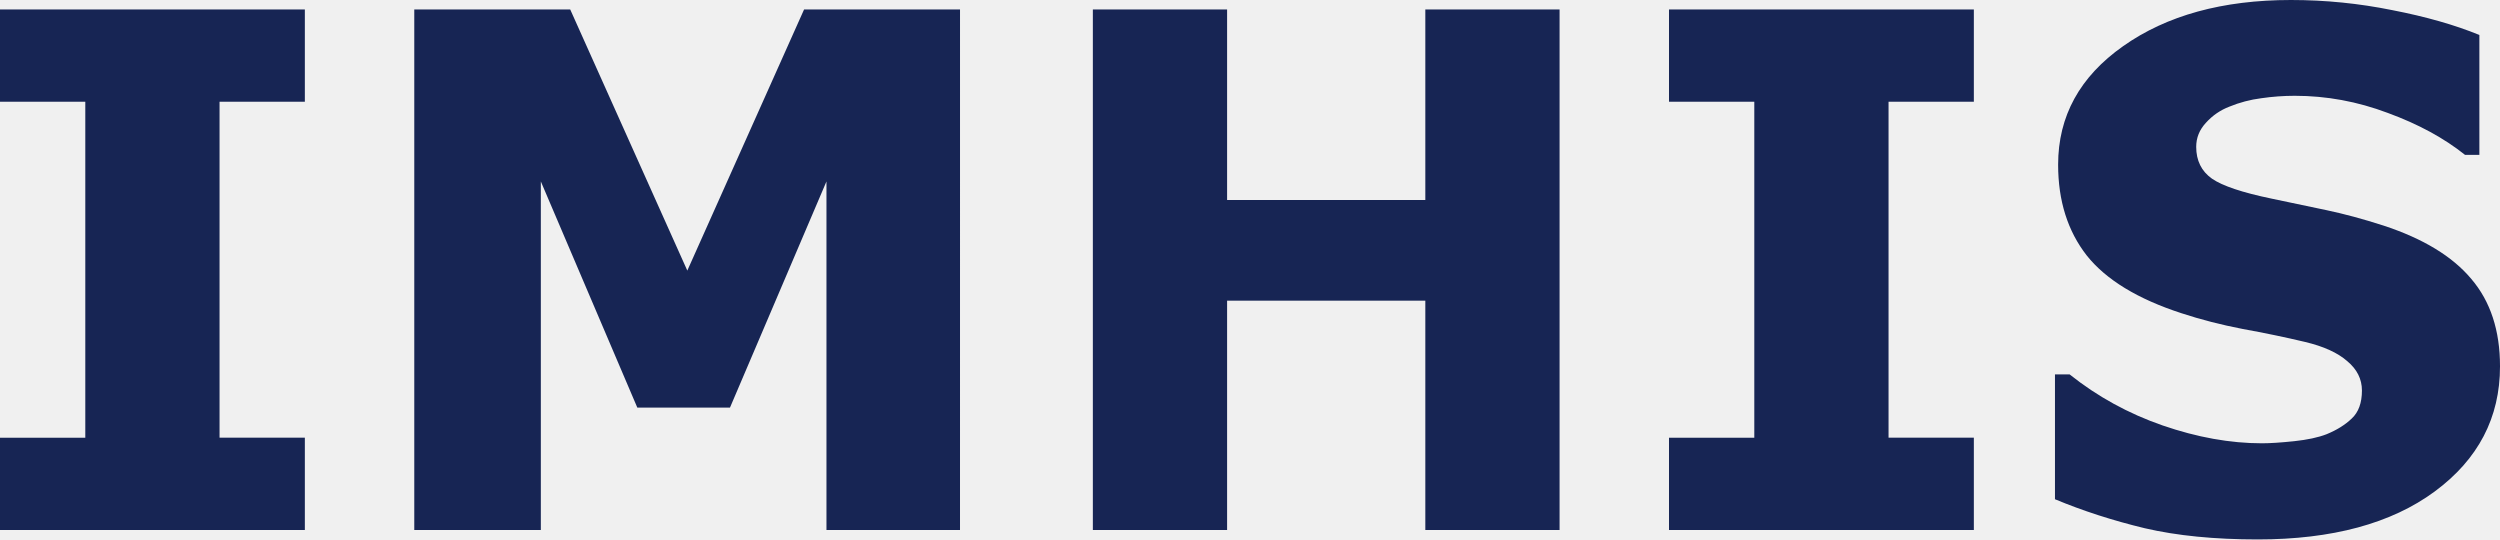
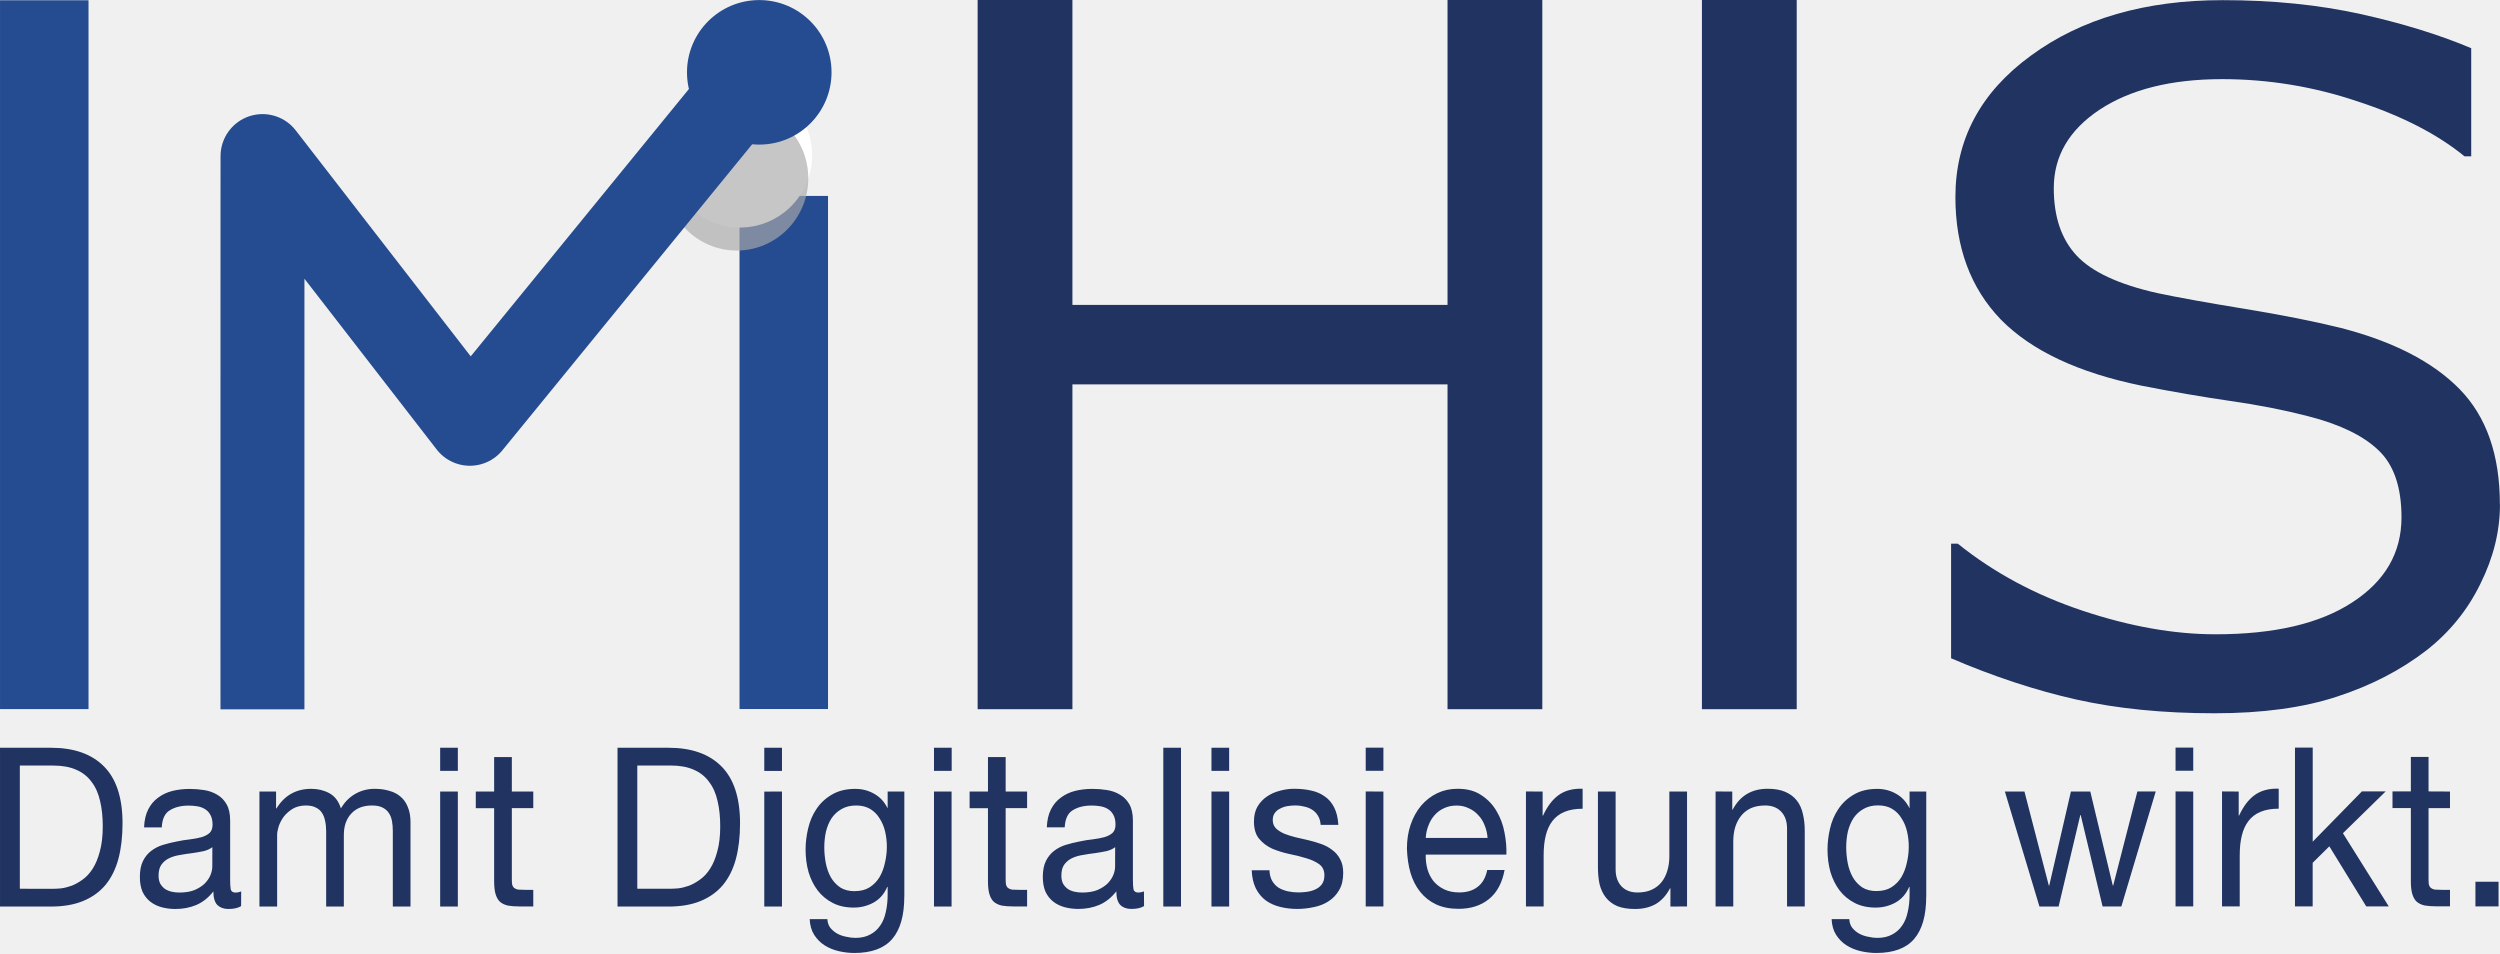
- <svg xmlns="http://www.w3.org/2000/svg" viewBox="0 0 251.402 54.246" version="1.1" id="svg2" width="251.402" height="54.246">
-   <defs id="defs2" />
-   <style id="style1">
-     .brand { font-family: 'Inter', sans-serif; font-weight: 800; font-size: 72px; fill: #172554; }
-     .claim { font-family: 'Inter', sans-serif; font-weight: 500; font-size: 22px; fill: #1e4fd6; }
-   </style>
-   <g id="g5" style="display:inline" transform="translate(-1.5687943e-4)">
-     <path d="M 30.656,53.297 H 1.5687943e-4 v -9.281 H 8.578 V 10.23 H 1.5687943e-4 V 0.949 H 30.656 V 10.23 h -8.578 v 33.785 h 8.578 z m 65.883,0 H 83.11 V 18.246 L 73.406,40.992 H 64.09 L 54.387,18.246 V 53.297 H 41.66 V 0.949 H 57.34 L 69.117,27.211 80.86,0.949 h 15.68 z m 60.293,0 h -13.5 v -23.062 h -19.934 v 23.062 h -13.5 V 0.949 h 13.5 V 20.109 h 19.934 V 0.949 h 13.5 z m 41.66,0 h -30.656 v -9.281 h 8.578 V 10.23 h -8.578 V 0.949 h 30.656 V 10.23 h -8.578 v 33.785 h 8.578 z M 251.403,36.844 q 0,7.734 -6.574,12.586 -6.539,4.816 -17.789,4.816 -6.504,0 -11.355,-1.125 -4.816,-1.16 -9.035,-2.918 V 37.652 h 1.477 q 4.184,3.34 9.352,5.133 5.203,1.793 9.984,1.793 1.23,0 3.234,-0.211 2.004,-0.211 3.27,-0.703 1.547,-0.633 2.531,-1.582 1.02,-0.949 1.02,-2.812 0,-1.723 -1.477,-2.953 -1.441,-1.266 -4.254,-1.934 -2.953,-0.703 -6.258,-1.301 -3.27,-0.633 -6.152,-1.582 -6.609,-2.145 -9.527,-5.801 -2.883,-3.691 -2.883,-9.141 0,-7.313 6.539,-11.918 Q 220.078,0 230.379,0 q 5.168,0 10.195,1.02 5.062,0.984 8.754,2.496 v 12.059 h -1.441 q -3.164,-2.531 -7.77,-4.219 -4.57,-1.723 -9.352,-1.723 -1.688,0 -3.375,0.246 -1.652,0.211 -3.199,0.844 -1.371,0.527 -2.355,1.617 -0.984,1.055 -0.984,2.426 0,2.074 1.582,3.199 1.582,1.09 5.977,2.004 2.883,0.598 5.52,1.16 2.672,0.562 5.73,1.547 6.012,1.969 8.859,5.379 2.883,3.375 2.883,8.789 z" id="text1-8-9" style="font-weight:800;font-size:72px;font-family:Inter, sans-serif;fill:#172554" class="brand" aria-label="IMHIS" />
+ <svg xmlns="http://www.w3.org/2000/svg" width="47.738mm" height="18.198mm" viewBox="0 0 47.738 18.198" version="1.1" id="svg1">
+   <defs id="defs1" />
+   <g id="layer1" transform="translate(-50.22171,-84.25884)">
+     <path style="font-size:19.008px;font-family:Inter, Manrope, system-ui, '-apple-system', 'Segoe UI', Roboto, 'Helvetica Neue', Arial, sans-serif;-inkscape-font-specification:'Inter, Manrope, system-ui, -apple-system, Segoe UI, Roboto, Helvetica Neue, Arial, sans-serif, Normal';letter-spacing:0px;fill:#203361;stroke-width:0.264" d="m 68.738,84.445 v 13.572 h 1.806 v -6.216 h 7.147 v 6.216 h 1.806 V 84.445 h -1.806 v 5.835 H 70.544 V 84.445 Z m 13.8,0 v 13.572 h 1.806 V 84.445 Z" id="text1-8-9-1-2-0-7" class="brand" transform="scale(1.002208,0.9977968)" aria-label="HI" />
+     <path style="font-size:4.111px;font-family:Inter, Manrope, system-ui, '-apple-system', 'Segoe UI', Roboto, 'Helvetica Neue', Arial, sans-serif;-inkscape-font-specification:'Inter, Manrope, system-ui, -apple-system, Segoe UI, Roboto, Helvetica Neue, Arial, sans-serif';letter-spacing:0.037px;fill:#203361;stroke-width:0.256" d="m 52.276,97.985 v -2.277 h 0.658 q 0.271,0 0.456,0.078 0.185,0.074 0.3,0.222 0.119,0.144 0.169,0.354 0.053,0.206 0.053,0.469 0,0.271 -0.058,0.465 -0.053,0.189 -0.14,0.317 -0.086,0.127 -0.197,0.201 -0.107,0.074 -0.218,0.115 -0.111,0.037 -0.21,0.049 -0.099,0.008 -0.164,0.008 z M 51.885,95.379 v 2.935 h 1.007 q 0.366,0 0.633,-0.103 0.267,-0.103 0.44,-0.296 0.173,-0.197 0.255,-0.481 0.082,-0.288 0.082,-0.658 0,-0.707 -0.366,-1.052 -0.366,-0.345 -1.044,-0.345 z m 4.756,2.927 q -0.09,0.053 -0.251,0.053 -0.136,0 -0.218,-0.074 -0.078,-0.078 -0.078,-0.251 -0.144,0.173 -0.337,0.251 -0.189,0.074 -0.411,0.074 -0.144,0 -0.275,-0.033 -0.127,-0.033 -0.222,-0.103 -0.095,-0.07 -0.152,-0.181 -0.053,-0.115 -0.053,-0.275 0,-0.181 0.062,-0.296 0.062,-0.115 0.16,-0.185 0.103,-0.074 0.23,-0.111 0.132,-0.037 0.267,-0.062 0.144,-0.029 0.271,-0.041 0.132,-0.016 0.23,-0.041 0.099,-0.029 0.156,-0.078 0.058,-0.053 0.058,-0.152 0,-0.115 -0.045,-0.185 -0.041,-0.07 -0.111,-0.107 -0.066,-0.037 -0.152,-0.049 -0.082,-0.012 -0.164,-0.012 -0.222,0 -0.37,0.086 -0.148,0.082 -0.16,0.317 h -0.349 q 0.008,-0.197 0.082,-0.333 0.074,-0.136 0.197,-0.218 0.123,-0.086 0.28,-0.123 0.16,-0.037 0.341,-0.037 0.144,0 0.284,0.021 0.144,0.021 0.259,0.086 0.115,0.062 0.185,0.177 0.07,0.115 0.07,0.3 v 1.093 q 0,0.123 0.012,0.181 0.016,0.058 0.099,0.058 0.045,0 0.107,-0.021 z M 56.074,97.216 q -0.066,0.049 -0.173,0.074 -0.107,0.021 -0.226,0.037 -0.115,0.012 -0.234,0.033 -0.119,0.016 -0.214,0.058 -0.095,0.041 -0.156,0.119 -0.058,0.074 -0.058,0.206 0,0.086 0.033,0.148 0.037,0.058 0.09,0.095 0.058,0.037 0.132,0.053 0.074,0.016 0.156,0.016 0.173,0 0.296,-0.045 0.123,-0.049 0.201,-0.119 0.078,-0.074 0.115,-0.156 0.037,-0.086 0.037,-0.16 z m 0.929,-1.028 v 2.125 h 0.349 v -1.324 q 0,-0.062 0.029,-0.152 0.033,-0.095 0.099,-0.181 0.07,-0.086 0.177,-0.148 0.111,-0.062 0.263,-0.062 0.119,0 0.193,0.037 0.078,0.033 0.123,0.099 0.045,0.062 0.062,0.148 0.021,0.086 0.021,0.189 v 1.394 h 0.349 v -1.324 q 0,-0.247 0.148,-0.395 0.148,-0.148 0.407,-0.148 0.127,0 0.206,0.037 0.082,0.037 0.127,0.103 0.045,0.062 0.062,0.148 0.016,0.086 0.016,0.185 v 1.394 h 0.349 v -1.558 q 0,-0.164 -0.053,-0.28 -0.049,-0.119 -0.144,-0.193 -0.09,-0.074 -0.222,-0.107 -0.127,-0.037 -0.288,-0.037 -0.21,0 -0.386,0.095 -0.173,0.095 -0.28,0.267 -0.066,-0.197 -0.226,-0.28 -0.16,-0.082 -0.358,-0.082 -0.448,0 -0.687,0.362 h -0.008 V 96.188 Z m 3.914,-0.382 v -0.428 h -0.349 v 0.428 z m -0.349,0.382 v 2.125 h 0.349 V 96.188 Z m 1.414,0 v -0.637 h -0.349 v 0.637 h -0.362 v 0.308 h 0.362 v 1.352 q 0,0.148 0.029,0.238 0.029,0.09 0.086,0.14 0.062,0.049 0.156,0.07 0.099,0.016 0.234,0.016 h 0.267 V 98.005 h -0.16 q -0.082,0 -0.136,-0.004 -0.049,-0.008 -0.078,-0.029 -0.029,-0.021 -0.041,-0.058 -0.008,-0.037 -0.008,-0.099 v -1.32 h 0.423 V 96.188 Z m 2.475,1.796 v -2.277 h 0.658 q 0.271,0 0.456,0.078 0.185,0.074 0.3,0.222 0.119,0.144 0.169,0.354 0.053,0.206 0.053,0.469 0,0.271 -0.058,0.465 -0.053,0.189 -0.14,0.317 -0.086,0.127 -0.197,0.201 -0.107,0.074 -0.218,0.115 -0.111,0.037 -0.21,0.049 -0.099,0.008 -0.164,0.008 z M 64.067,95.379 v 2.935 h 1.007 q 0.366,0 0.633,-0.103 0.267,-0.103 0.44,-0.296 0.173,-0.197 0.255,-0.481 0.082,-0.288 0.082,-0.658 0,-0.707 -0.366,-1.052 -0.366,-0.345 -1.044,-0.345 z m 3.244,0.428 v -0.428 h -0.349 v 0.428 z m -0.349,0.382 v 2.125 h 0.349 V 96.188 Z m 2.763,1.944 V 96.188 h -0.329 v 0.304 h -0.004 q -0.095,-0.177 -0.263,-0.263 -0.169,-0.09 -0.37,-0.09 -0.275,0 -0.465,0.107 -0.189,0.103 -0.304,0.267 -0.115,0.16 -0.164,0.362 -0.049,0.197 -0.049,0.386 0,0.218 0.058,0.415 0.062,0.193 0.181,0.341 0.119,0.144 0.296,0.23 0.177,0.086 0.415,0.086 0.206,0 0.386,-0.09 0.185,-0.095 0.275,-0.292 h 0.008 v 0.14 q 0,0.177 -0.037,0.325 -0.033,0.148 -0.111,0.251 -0.078,0.107 -0.197,0.164 -0.119,0.062 -0.292,0.062 -0.086,0 -0.181,-0.021 -0.095,-0.016 -0.177,-0.058 -0.078,-0.041 -0.136,-0.107 -0.053,-0.066 -0.058,-0.16 h -0.349 q 0.008,0.173 0.09,0.292 0.082,0.119 0.206,0.193 0.127,0.074 0.28,0.107 0.156,0.033 0.304,0.033 0.51,0 0.748,-0.259 0.238,-0.259 0.238,-0.781 z m -0.978,-0.103 q -0.173,0 -0.288,-0.07 -0.115,-0.074 -0.185,-0.189 -0.07,-0.119 -0.099,-0.263 -0.029,-0.144 -0.029,-0.288 0,-0.152 0.033,-0.292 0.037,-0.14 0.111,-0.247 0.078,-0.107 0.197,-0.169 0.119,-0.066 0.288,-0.066 0.164,0 0.28,0.066 0.115,0.066 0.185,0.177 0.074,0.107 0.107,0.243 0.033,0.136 0.033,0.275 0,0.148 -0.037,0.296 -0.033,0.148 -0.107,0.267 -0.074,0.115 -0.197,0.189 -0.119,0.07 -0.292,0.07 z m 1.912,-2.224 v -0.428 h -0.349 v 0.428 z m -0.349,0.382 v 2.125 H 70.657 V 96.188 Z m 1.414,0 v -0.637 h -0.349 v 0.637 h -0.362 v 0.308 h 0.362 v 1.352 q 0,0.148 0.029,0.238 0.029,0.09 0.086,0.14 0.062,0.049 0.156,0.07 0.099,0.016 0.234,0.016 h 0.267 V 98.005 h -0.16 q -0.082,0 -0.136,-0.004 -0.049,-0.008 -0.078,-0.029 -0.029,-0.021 -0.041,-0.058 -0.008,-0.037 -0.008,-0.099 v -1.32 h 0.423 V 96.188 Z m 2.73,2.117 q -0.09,0.053 -0.251,0.053 -0.136,0 -0.218,-0.074 -0.078,-0.078 -0.078,-0.251 -0.144,0.173 -0.337,0.251 -0.189,0.074 -0.411,0.074 -0.144,0 -0.275,-0.033 -0.127,-0.033 -0.222,-0.103 -0.095,-0.07 -0.152,-0.181 -0.053,-0.115 -0.053,-0.275 0,-0.181 0.062,-0.296 0.062,-0.115 0.16,-0.185 0.103,-0.074 0.23,-0.111 0.132,-0.037 0.267,-0.062 0.144,-0.029 0.271,-0.041 0.132,-0.016 0.23,-0.041 0.099,-0.029 0.156,-0.078 0.058,-0.053 0.058,-0.152 0,-0.115 -0.045,-0.185 -0.041,-0.07 -0.111,-0.107 -0.066,-0.037 -0.152,-0.049 -0.082,-0.012 -0.164,-0.012 -0.222,0 -0.37,0.086 -0.148,0.082 -0.16,0.317 H 72.536 q 0.008,-0.197 0.082,-0.333 0.074,-0.136 0.197,-0.218 0.123,-0.086 0.28,-0.123 0.16,-0.037 0.341,-0.037 0.144,0 0.284,0.021 0.144,0.021 0.259,0.086 0.115,0.062 0.185,0.177 0.07,0.115 0.07,0.3 v 1.093 q 0,0.123 0.012,0.181 0.016,0.058 0.099,0.058 0.045,0 0.107,-0.021 z M 73.884,97.216 q -0.066,0.049 -0.173,0.074 -0.107,0.021 -0.226,0.037 -0.115,0.012 -0.234,0.033 -0.119,0.016 -0.214,0.058 -0.095,0.041 -0.156,0.119 -0.058,0.074 -0.058,0.206 0,0.086 0.033,0.148 0.037,0.058 0.09,0.095 0.058,0.037 0.132,0.053 0.074,0.016 0.156,0.016 0.173,0 0.296,-0.045 0.123,-0.049 0.201,-0.119 0.078,-0.074 0.115,-0.156 0.037,-0.086 0.037,-0.16 z m 0.95,-1.838 v 2.935 h 0.349 v -2.935 z m 1.299,0.428 v -0.428 h -0.349 v 0.428 z m -0.349,0.382 v 2.125 h 0.349 V 96.188 Z m 1.143,1.455 h -0.349 q 0.008,0.197 0.082,0.337 0.074,0.136 0.197,0.222 0.123,0.082 0.284,0.119 0.16,0.037 0.337,0.037 0.16,0 0.321,-0.033 0.164,-0.029 0.292,-0.107 0.132,-0.078 0.21,-0.206 0.082,-0.127 0.082,-0.321 0,-0.152 -0.062,-0.255 -0.058,-0.103 -0.156,-0.169 -0.095,-0.07 -0.222,-0.111 -0.123,-0.041 -0.255,-0.07 -0.123,-0.029 -0.247,-0.053 -0.123,-0.029 -0.222,-0.066 -0.099,-0.041 -0.164,-0.099 -0.062,-0.062 -0.062,-0.152 0,-0.082 0.041,-0.132 0.041,-0.053 0.107,-0.082 0.066,-0.033 0.144,-0.045 0.082,-0.012 0.16,-0.012 0.086,0 0.169,0.021 0.086,0.016 0.156,0.058 0.07,0.041 0.115,0.111 0.045,0.066 0.053,0.169 h 0.349 q -0.012,-0.193 -0.082,-0.321 -0.07,-0.132 -0.189,-0.206 -0.115,-0.078 -0.267,-0.107 -0.152,-0.033 -0.333,-0.033 -0.14,0 -0.284,0.037 -0.14,0.033 -0.255,0.107 -0.111,0.07 -0.185,0.185 -0.07,0.115 -0.07,0.275 0,0.206 0.103,0.321 0.103,0.115 0.255,0.181 0.156,0.062 0.337,0.099 0.181,0.033 0.333,0.078 0.156,0.041 0.259,0.111 0.103,0.07 0.103,0.206 0,0.099 -0.049,0.164 -0.049,0.062 -0.127,0.095 -0.074,0.033 -0.164,0.045 -0.09,0.012 -0.173,0.012 -0.107,0 -0.21,-0.021 -0.099,-0.021 -0.181,-0.066 -0.078,-0.049 -0.127,-0.127 -0.049,-0.082 -0.053,-0.197 z m 2.249,-1.838 v -0.428 h -0.349 v 0.428 z m -0.349,0.382 v 2.125 h 0.349 V 96.188 Z m 2.405,0.859 h -1.221 q 0.008,-0.123 0.053,-0.23 0.045,-0.111 0.123,-0.193 0.078,-0.082 0.185,-0.127 0.111,-0.049 0.247,-0.049 0.132,0 0.238,0.049 0.111,0.045 0.189,0.127 0.082,0.078 0.127,0.189 0.049,0.111 0.058,0.234 z m 0.337,0.592 h -0.345 q -0.045,0.21 -0.189,0.312 -0.14,0.103 -0.362,0.103 -0.173,0 -0.3,-0.058 -0.127,-0.058 -0.21,-0.152 -0.082,-0.099 -0.119,-0.222 -0.037,-0.127 -0.033,-0.267 h 1.591 q 0.008,-0.193 -0.037,-0.407 -0.041,-0.214 -0.156,-0.395 -0.111,-0.181 -0.3,-0.296 -0.185,-0.119 -0.469,-0.119 -0.218,0 -0.403,0.082 -0.181,0.082 -0.317,0.23 -0.132,0.148 -0.206,0.349 -0.074,0.201 -0.074,0.444 0.008,0.243 0.07,0.448 0.066,0.206 0.193,0.354 0.127,0.148 0.312,0.23 0.189,0.082 0.444,0.082 0.362,0 0.6,-0.181 0.238,-0.181 0.308,-0.539 z m 0.419,-1.451 v 2.125 h 0.349 v -0.946 q 0,-0.206 0.041,-0.362 0.041,-0.16 0.132,-0.271 0.09,-0.111 0.238,-0.169 0.148,-0.058 0.358,-0.058 v -0.37 q -0.284,-0.008 -0.469,0.115 -0.185,0.123 -0.312,0.382 h -0.008 V 96.188 Z m 3.178,2.125 V 96.188 h -0.349 v 1.2 q 0,0.144 -0.041,0.267 -0.037,0.119 -0.115,0.21 -0.078,0.09 -0.197,0.14 -0.115,0.049 -0.275,0.049 -0.201,0 -0.317,-0.115 -0.115,-0.115 -0.115,-0.312 V 96.188 h -0.349 v 1.398 q 0,0.173 0.033,0.317 0.037,0.14 0.123,0.243 0.086,0.103 0.226,0.16 0.14,0.053 0.349,0.053 0.234,0 0.407,-0.09 0.173,-0.095 0.284,-0.292 h 0.008 v 0.337 z m 0.563,-2.125 v 2.125 h 0.349 v -1.2 q 0,-0.144 0.037,-0.263 0.041,-0.123 0.119,-0.214 0.078,-0.09 0.193,-0.14 0.119,-0.049 0.28,-0.049 0.201,0 0.317,0.115 0.115,0.115 0.115,0.312 v 1.439 h 0.349 v -1.398 q 0,-0.173 -0.037,-0.312 -0.033,-0.144 -0.119,-0.247 -0.086,-0.103 -0.226,-0.16 -0.14,-0.058 -0.349,-0.058 -0.473,0 -0.691,0.386 h -0.008 V 96.188 Z m 4.156,1.944 V 96.188 h -0.329 v 0.304 h -0.004 q -0.095,-0.177 -0.263,-0.263 -0.169,-0.09 -0.37,-0.09 -0.275,0 -0.465,0.107 -0.189,0.103 -0.304,0.267 -0.115,0.16 -0.164,0.362 -0.049,0.197 -0.049,0.386 0,0.218 0.058,0.415 0.062,0.193 0.181,0.341 0.119,0.144 0.296,0.23 0.177,0.086 0.415,0.086 0.206,0 0.386,-0.09 0.185,-0.095 0.275,-0.292 h 0.008 v 0.14 q 0,0.177 -0.037,0.325 -0.033,0.148 -0.111,0.251 -0.078,0.107 -0.197,0.164 -0.119,0.062 -0.292,0.062 -0.086,0 -0.181,-0.021 -0.095,-0.016 -0.177,-0.058 -0.078,-0.041 -0.136,-0.107 -0.053,-0.066 -0.058,-0.16 h -0.349 q 0.008,0.173 0.09,0.292 0.082,0.119 0.206,0.193 0.127,0.074 0.28,0.107 0.156,0.033 0.304,0.033 0.51,0 0.748,-0.259 0.238,-0.259 0.238,-0.781 z m -0.978,-0.103 q -0.173,0 -0.288,-0.07 -0.115,-0.074 -0.185,-0.189 -0.07,-0.119 -0.099,-0.263 -0.029,-0.144 -0.029,-0.288 0,-0.152 0.033,-0.292 0.037,-0.14 0.111,-0.247 0.078,-0.107 0.197,-0.169 0.119,-0.066 0.288,-0.066 0.164,0 0.28,0.066 0.115,0.066 0.185,0.177 0.074,0.107 0.107,0.243 0.033,0.136 0.033,0.275 0,0.148 -0.037,0.296 -0.033,0.148 -0.107,0.267 -0.074,0.115 -0.197,0.189 -0.119,0.07 -0.292,0.07 z m 4.827,0.284 0.678,-2.125 h -0.362 l -0.477,1.739 h -0.008 L 93.121,96.188 h -0.382 l -0.428,1.739 h -0.008 L 91.822,96.188 h -0.386 l 0.682,2.125 h 0.378 l 0.428,-1.69 h 0.008 l 0.432,1.69 z m 1.418,-2.508 v -0.428 h -0.349 v 0.428 z m -0.349,0.382 v 2.125 h 0.349 V 96.188 Z m 0.917,0 v 2.125 h 0.349 v -0.946 q 0,-0.206 0.041,-0.362 0.041,-0.16 0.132,-0.271 0.09,-0.111 0.238,-0.169 0.148,-0.058 0.358,-0.058 v -0.37 q -0.284,-0.008 -0.469,0.115 -0.185,0.123 -0.312,0.382 h -0.008 V 96.188 Z m 1.439,-0.81 v 2.935 h 0.349 v -0.806 l 0.329,-0.304 0.728,1.11 h 0.444 l -0.904,-1.352 0.843,-0.773 h -0.469 l -0.97,0.929 v -1.739 z m 2.635,0.81 v -0.637 h -0.349 v 0.637 h -0.362 v 0.308 h 0.362 v 1.352 q 0,0.148 0.029,0.238 0.029,0.09 0.086,0.14 0.062,0.049 0.156,0.07 0.099,0.016 0.234,0.016 h 0.267 V 98.005 h -0.16 q -0.082,0 -0.136,-0.004 -0.049,-0.008 -0.078,-0.029 -0.029,-0.021 -0.041,-0.058 -0.008,-0.037 -0.008,-0.099 v -1.32 h 0.423 V 96.188 Z m 0.925,1.669 v 0.456 h 0.456 v -0.456 z" id="text2-6-4-6-3-4-2" class="claim" transform="scale(0.9679467,1.033115)" aria-label="Damit Digitalisierung wirkt." />
+     <path id="rect1-6-5-8" style="fill:#254c90;stroke-width:0.037" class="accent-fill" d="m 50.222,84.264 h 1.69 v 13.535 H 50.222 Z" />
+     <path id="rect1-9-6-9-0" style="fill:#254c90;stroke-width:0.031" class="accent-fill" d="m 64.343,88 h 1.69 v 9.798 h -1.69 z" />
+     <path id="circle2-5-3-7-5" style="fill:#ffffff;stroke-width:0.125" class="accent-fill" d="m 65.73,87.224 a 1.38,1.38 0 0 1 -1.38,1.38 1.38,1.38 0 0 1 -1.38,-1.38 1.38,1.38 0 0 1 1.38,-1.38 1.38,1.38 0 0 1 1.38,1.38 z" />
+     <path id="circle2-5-3-0" style="fill:#aaaaaa;fill-opacity:0.667;stroke-width:0.125" class="accent-fill" d="m 65.656,87.663 a 1.366,1.38 0 0 1 -1.366,1.38 1.366,1.38 0 0 1 -1.366,-1.38 1.366,1.38 0 0 1 1.366,-1.38 1.366,1.38 0 0 1 1.366,1.38 z" />
+     <path class="accent" d="m 55.233,97.002 -2.21e-4,-0.5 9.53e-4,-8.171 0.001,-1.092 3.959,5.112 5.328,-6.528" id="path2-1-5-0" style="fill:none;stroke:#254c90;stroke-width:1.603;stroke-linecap:square;stroke-linejoin:round;stroke-dasharray:none;stroke-opacity:1;paint-order:normal" />
+     <path id="circle2-6-5-6" style="fill:#254c90;stroke-width:0.125" class="accent-fill" d="m 66.1,85.64 a 1.38,1.38 0 0 1 -1.38,1.38 1.38,1.38 0 0 1 -1.38,-1.38 1.38,1.38 0 0 1 1.38,-1.38 1.38,1.38 0 0 1 1.38,1.38 z" />
+     <path style="font-size:18.383px;font-family:Inter, sans-serif;-inkscape-font-specification:'Inter, sans-serif';text-align:center;letter-spacing:0.036px;word-spacing:0px;text-anchor:middle;fill:#203361;stroke-width:0.083;stroke-linecap:square;stroke-linejoin:round" d="m 96.313,95.494 q 0,0.781 -0.368,1.544 -0.359,0.763 -1.014,1.293 -0.718,0.574 -1.679,0.898 -0.951,0.323 -2.298,0.323 -1.445,0 -2.603,-0.269 -1.149,-0.269 -2.343,-0.799 v -2.226 h 0.126 q 1.014,0.844 2.343,1.302 1.328,0.458 2.495,0.458 1.652,0 2.567,-0.619 0.925,-0.619 0.925,-1.652 0,-0.889 -0.44,-1.311 -0.431,-0.422 -1.319,-0.655 -0.673,-0.18 -1.463,-0.296 -0.781,-0.117 -1.661,-0.296 -1.777,-0.377 -2.639,-1.284 -0.853,-0.916 -0.853,-2.379 0,-1.679 1.418,-2.747 1.418,-1.077 3.599,-1.077 1.409,0 2.585,0.269 1.176,0.269 2.082,0.664 v 2.1 h -0.126 q -0.763,-0.646 -2.011,-1.068 -1.239,-0.431 -2.54,-0.431 -1.427,0 -2.298,0.592 -0.862,0.592 -0.862,1.526 0,0.835 0.431,1.311 0.431,0.476 1.517,0.727 0.574,0.126 1.634,0.305 1.059,0.18 1.795,0.368 1.49,0.395 2.244,1.194 0.754,0.799 0.754,2.235 z" id="text31" transform="scale(1.017093,0.9831945)" aria-label="S" />
  </g>
</svg>
